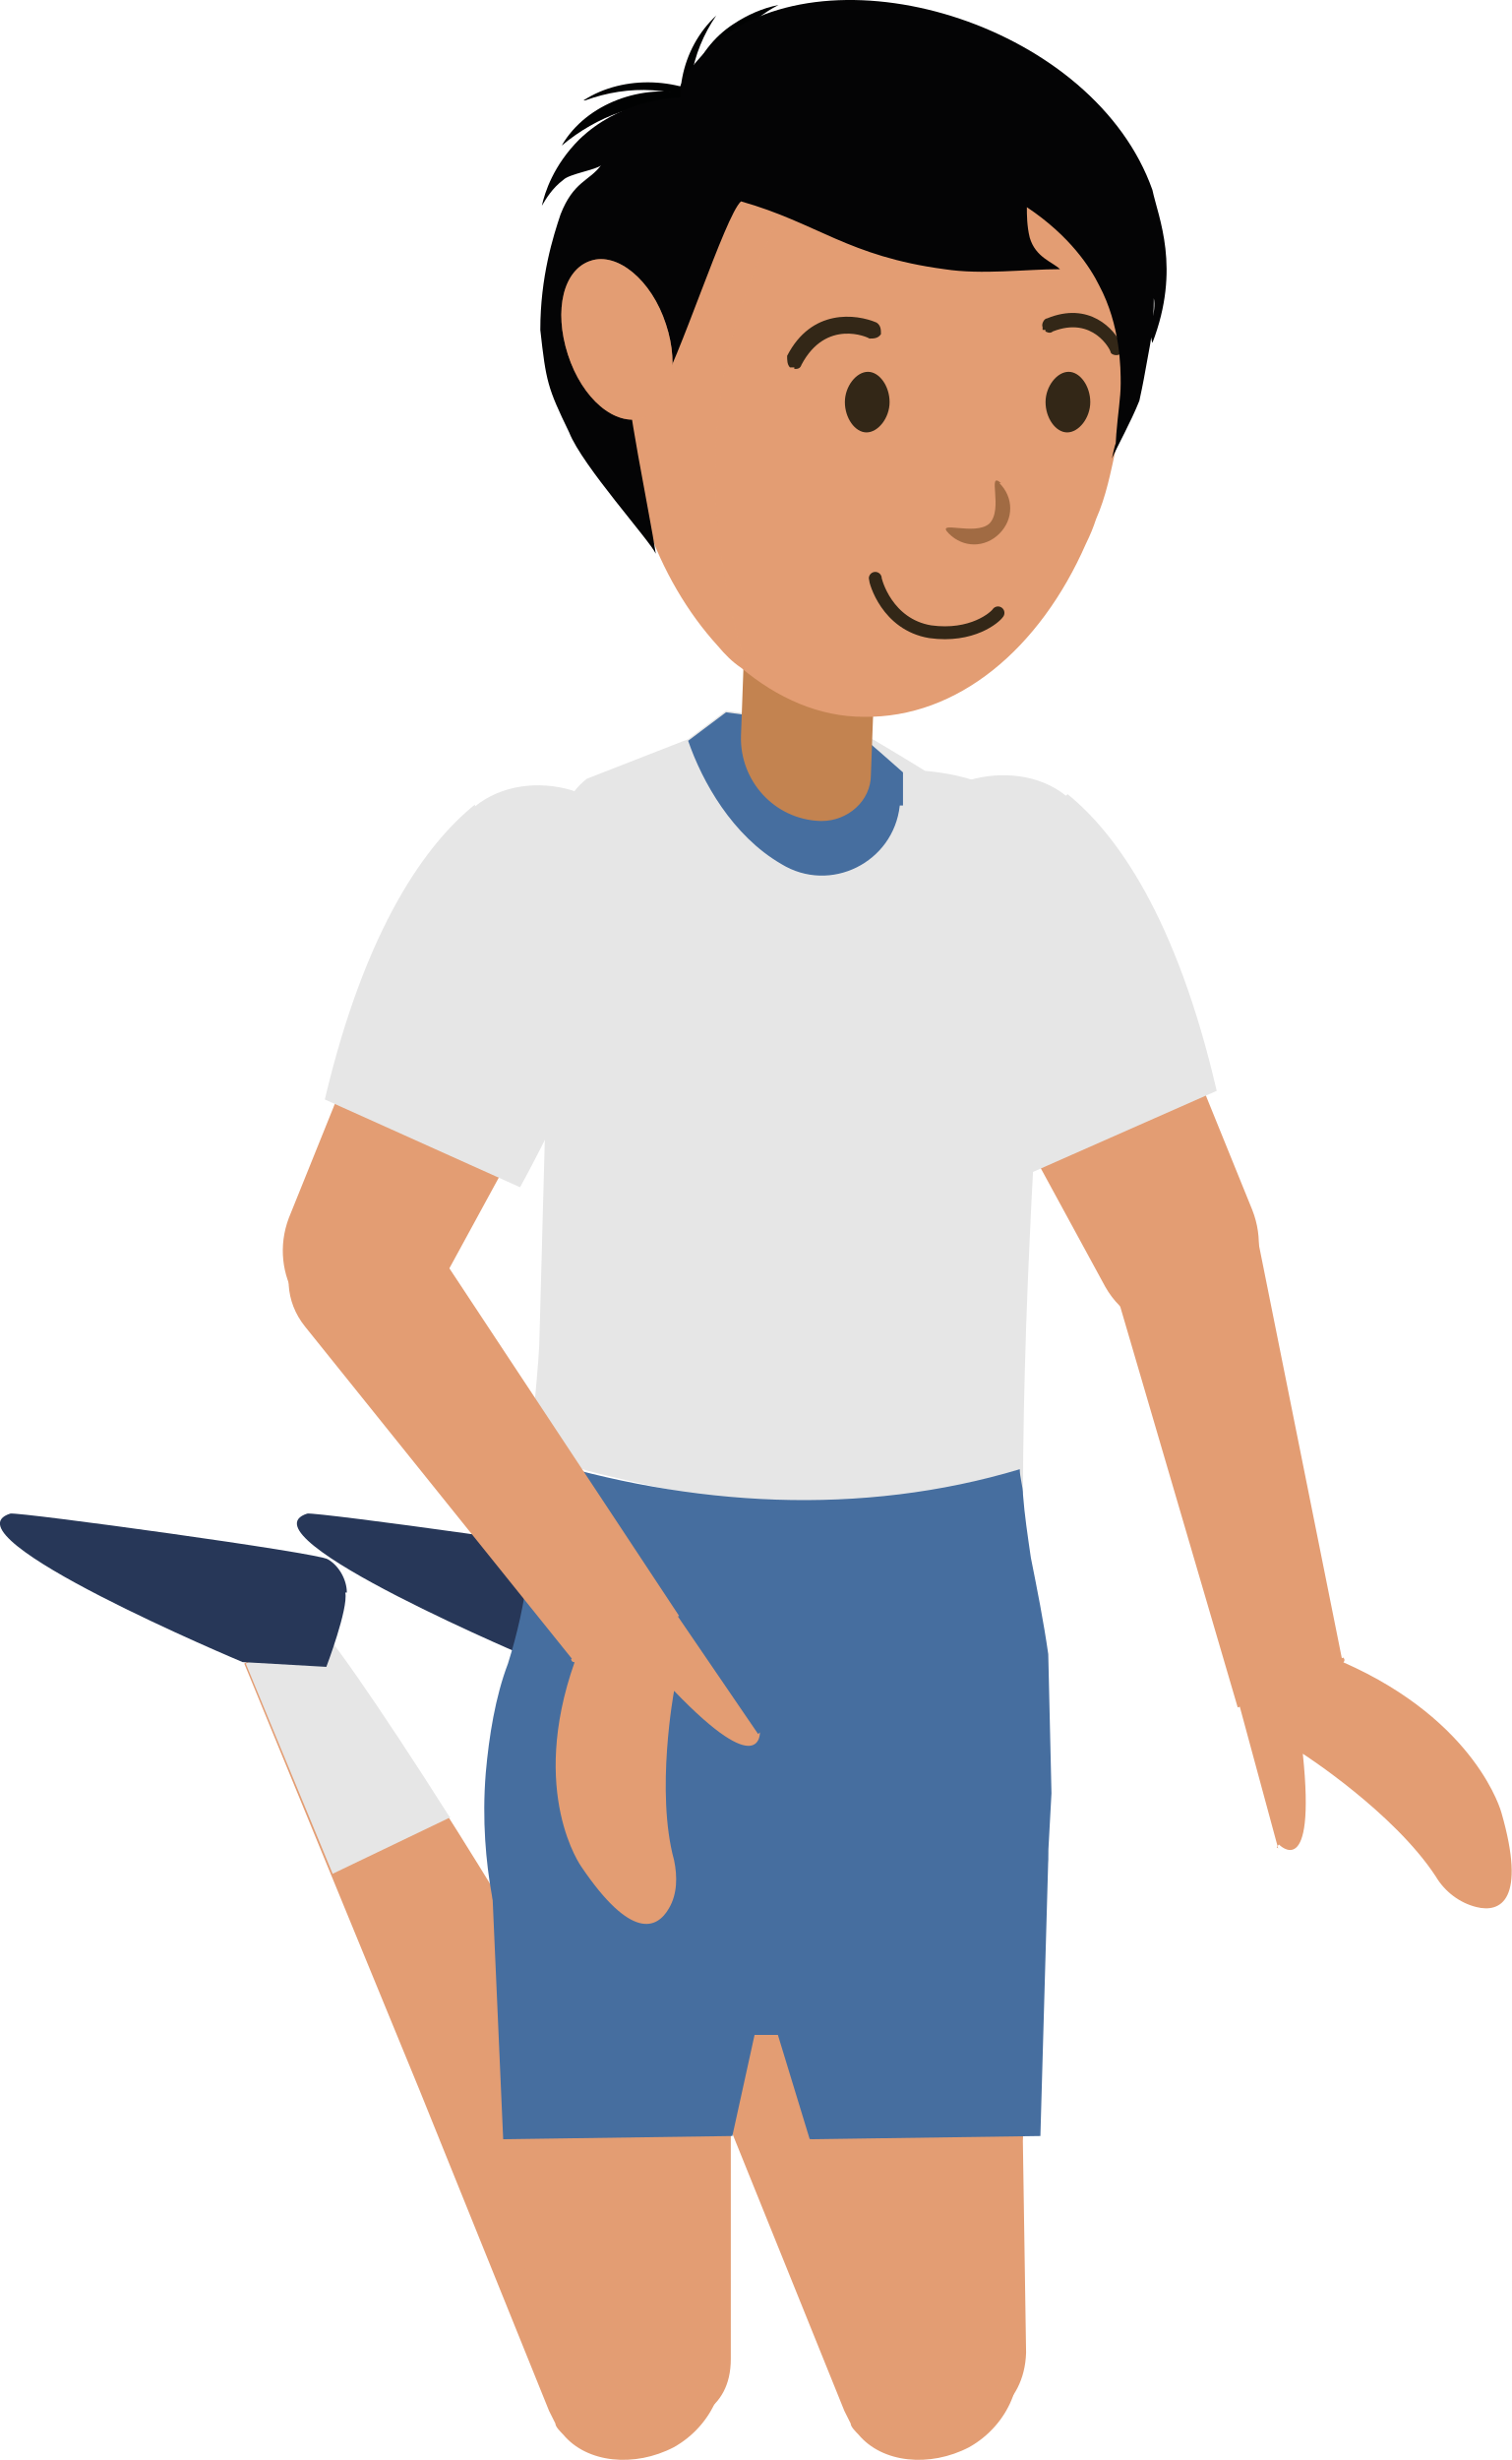
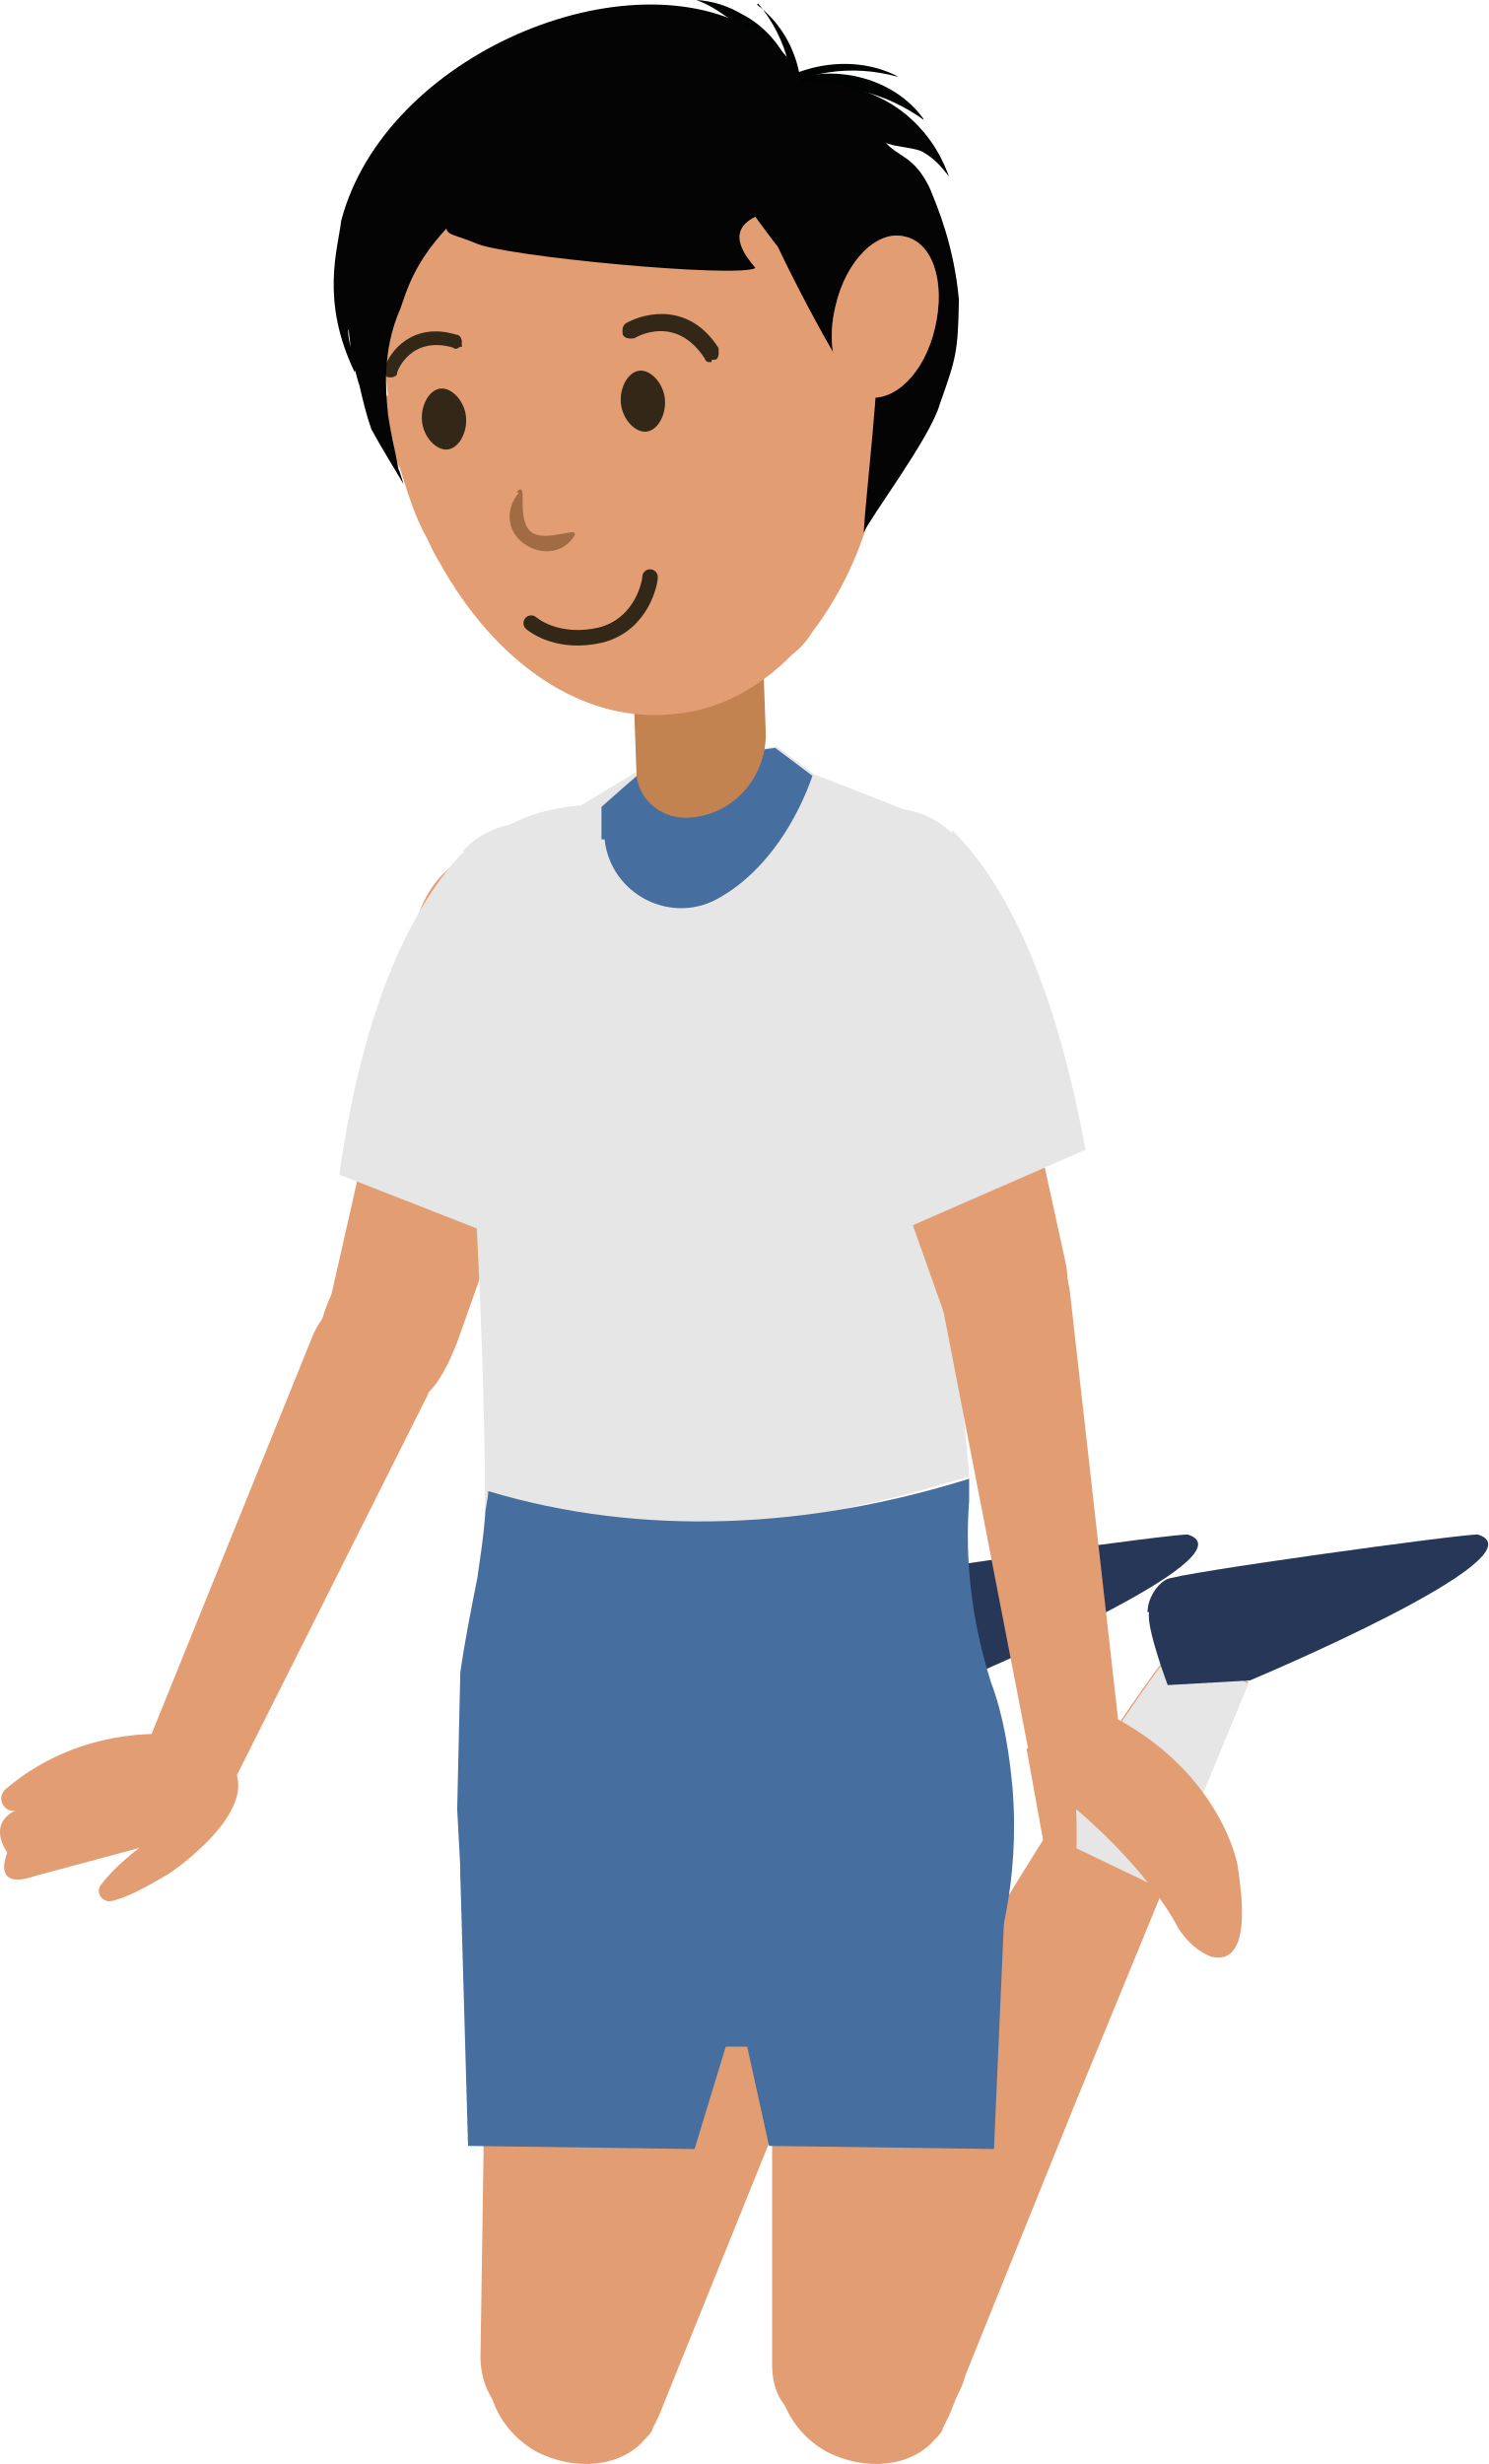
- <svg xmlns="http://www.w3.org/2000/svg" id="Layer_2" data-name="Layer 2" viewBox="0 0 117.29 190.81">
+ <svg xmlns="http://www.w3.org/2000/svg" id="Ebene_2" data-name="Ebene 2" viewBox="0 0 95.93 158.8">
  <defs>
    <style>
      .cls-1 {
-         fill: #c38350;
+         fill: #040405;
      }

      .cls-2 {
-         fill: #273758;
-       }
- 
-       .cls-3 {
-         fill: #e6e6e6;
-       }
- 
-       .cls-4 {
-         fill: #040405;
-       }
- 
-       .cls-5, .cls-6 {
-         isolation: isolate;
-         opacity: .5;
-       }
- 
-       .cls-5, .cls-7 {
-         fill: #e39d73;
-       }
- 
-       .cls-6 {
-         fill: #603914;
-       }
- 
-       .cls-8 {
-         fill: #332717;
-       }
- 
-       .cls-9 {
        fill: none;
        stroke: #332717;
        stroke-linecap: round;
        stroke-miterlimit: 10;
      }

-       .cls-10 {
+       .cls-3 {
        fill: #010202;
      }

+       .cls-4, .cls-5 {
+         fill: #e39d73;
+       }
+ 
+       .cls-6 {
+         fill: #332717;
+       }
+ 
+       .cls-7 {
+         fill: #603914;
+       }
+ 
+       .cls-7, .cls-5 {
+         isolation: isolate;
+         opacity: .5;
+       }
+ 
+       .cls-8 {
+         fill: #273758;
+       }
+ 
+       .cls-9 {
+         fill: #c38350;
+       }
+ 
+       .cls-10 {
+         fill: #466e9f;
+       }
+ 
      .cls-11 {
-         fill: #466e9f;
+         fill: #e6e6e6;
      }
    </style>
  </defs>
-   <g id="Ebene_1" data-name="Ebene 1">
-     <g id="turkish-boy-right-kneeling">
+   <g id="Ebene_1-2" data-name="Ebene 1">
+     <g id="turkish-boy-kneeling">
      <g>
-         <path class="cls-7" d="M66.62,155.63c-8.58-14.83-18.75-30.03-19.37-29.66l-5.39,3.06,13.6,33.09,10.05,24.88.49.98c0,.25.37.61.61.86,1.84,2.21,5.52,2.57,8.58.98,3.06-1.72,4.53-5.27,3.43-8.09-.37-.61-.49-1.47-.74-2.21-1.59-5.76-6.13-14.71-11.52-23.78h0v-.25h.25v.12h0Z" />
-         <path class="cls-3" d="M57.8,140.93c-5.52-8.7-10.05-15.2-10.42-14.95l-5.39,3.06,6.74,16.3,9.19-4.41h-.12Z" />
-         <path class="cls-2" d="M49.95,123.52c0-.98-.61-2.08-1.47-2.57-.61-.49-23.9-3.68-24.64-3.55-5.39,1.72,18.02,11.52,18.02,11.52l6.5.37s1.72-4.53,1.47-5.76h.12Z" />
-         <path class="cls-7" d="M71.77,188.85c4.29,0,7.72-2.21,7.84-6.37l-.25-16.42.98-21.45v-.25c0-5.27-4.29-9.68-9.68-9.93-5.39,0-10.05,4.17-10.05,9.56l1.96,22.31,1.35,15.2c.37,4.04,3.8,7.23,7.72,7.23h.25l-.12.12h0Z" />
-         <path class="cls-11" d="M62.95,165.93l17.77-.25.61-21.45h0c0-5.27-4.9-10.05-10.3-10.3-5.39,0-14.71,4.78-14.83,10.3l6.62,21.69h.12Z" />
+         <path class="cls-4" d="M41.57,130.1c7-12.1,15.3-24.5,15.8-24.2l4.4,2.5-11.1,27-8.2,20.3-.4.8c0,.2-.3.5-.5.7-1.5,1.8-4.5,2.1-7,.8-2.5-1.4-3.7-4.3-2.8-6.6.3-.5.4-1.2.6-1.8,1.3-4.7,5-12,9.4-19.4h0v-.2h-.2v.1Z" />
+         <path class="cls-11" d="M48.87,118.2c4.5-7.1,8.2-12.4,8.5-12.2l4.4,2.5-5.5,13.3-7.5-3.6h.1Z" />
+         <path class="cls-8" d="M55.27,103.9c0-.8.5-1.7,1.2-2.1.5-.4,19.5-3,20.1-2.9,4.4,1.4-14.7,9.4-14.7,9.4l-5.3.3s-1.4-3.7-1.2-4.7h-.1Z" />
+         <path class="cls-4" d="M37.37,157.2c-3.5,0-6.3-1.8-6.4-5.2l.2-13.4-.8-17.5v-.2c0-4.3,3.5-7.9,7.9-8.1,4.4,0,8.2,3.4,8.2,7.8l-1.6,18.2-1.1,12.4c-.3,3.3-3.1,5.9-6.3,5.9h-.2.1v.1Z" />
+         <path class="cls-10" d="M44.67,138.5l-14.5-.2-.5-17.5h0c0-4.3,4-8.2,8.4-8.4,4.4,0,12,3.9,12.1,8.4l-5.4,17.7h-.1Z" />
      </g>
      <g>
-         <path class="cls-7" d="M43.7,155.63c-8.58-14.83-18.75-30.03-19.36-29.66l-5.39,3.06,13.6,33.09,10.05,24.88.49.98c0,.25.37.61.61.86,1.84,2.21,5.52,2.57,8.58.98,3.06-1.72,4.53-5.27,3.43-8.09-.37-.61-.49-1.47-.74-2.21-1.59-5.76-6.13-14.71-11.52-23.78h0v-.25h.25v.12h0Z" />
-         <path class="cls-3" d="M34.88,140.93c-5.52-8.7-10.05-15.2-10.42-14.95l-5.39,3.06,6.74,16.3,9.19-4.41h-.12Z" />
-         <path class="cls-2" d="M26.91,123.52c0-.98-.61-2.08-1.47-2.57-.61-.49-23.9-3.68-24.64-3.55-5.39,1.72,18.02,11.52,18.02,11.52l6.5.37s1.72-4.53,1.47-5.76h.12Z" />
-         <path class="cls-7" d="M49.22,188.36c4.29,0,7.48-1.35,7.48-5.39v-17.28l.98-21.45v-.25c0-5.27-4.29-9.68-9.68-9.93-5.39,0-10.05,4.17-10.05,9.56l1.96,22.31,1.35,16.79c.37,4.04,3.68,5.76,7.72,5.76h.25v-.12Z" />
-         <path class="cls-11" d="M39.05,165.93l17.77-.25,4.04-18.38-.49-3.8c0-5.27-6.86-9.19-12.26-9.44-5.39,0-10.05,4.17-10.05,9.56l.98,22.31h0Z" />
+         <path class="cls-4" d="M60.27,130.1c7-12.1,15.3-24.5,15.8-24.2l4.4,2.5-11.1,27-8.2,20.3-.4.8c0,.2-.3.5-.5.7-1.5,1.8-4.5,2.1-7,.8-2.5-1.4-3.7-4.3-2.8-6.6.3-.5.4-1.2.6-1.8,1.3-4.7,5-12,9.4-19.4h0v-.2h-.2v.1Z" />
+         <path class="cls-11" d="M67.57,118.2c4.5-7.1,8.2-12.4,8.5-12.2l4.4,2.5-5.5,13.3-7.5-3.6h.1Z" />
+         <path class="cls-8" d="M73.97,103.9c0-.8.5-1.7,1.2-2.1.5-.4,19.5-3,20.1-2.9,4.4,1.4-14.7,9.4-14.7,9.4l-5.3.3s-1.4-3.7-1.2-4.7h-.1Z" />
+         <path class="cls-4" d="M55.87,156.8c-3.5,0-6.1-1.1-6.1-4.4v-14.1l-.8-17.5v-.2c0-4.3,3.5-7.9,7.9-8.1,4.4,0,8.2,3.4,8.2,7.8l-1.6,18.2-1.1,13.7c-.3,3.3-3,4.7-6.3,4.7h-.2v-.1Z" />
+         <path class="cls-10" d="M64.07,138.5l-14.5-.2-3.3-15,.4-3.1c0-4.3,5.6-7.5,10-7.7,4.4,0,8.2,3.4,8.2,7.8l-.8,18.2h0Z" />
      </g>
-       <path class="cls-3" d="M79.37,116.29c0-8.95.37-17.89.86-26.96l.61-10.05c.37-6.86,4.41-18.26-9.07-19.49-2.57-1.59-5.52-3.31-5.52-3.31l-9.93-1.35-2.94,2.21-7.84,3.06c-2.94,2.21-3.06,7.72-2.82,11.4l-.86,31.74c0,1.96-.61,7.23-.74,9.31.37,0,2.57.74,5.39,1.47,11.64,2.82,21.2,4.17,32.48,1.84h.37v.12h0Z" />
-       <path class="cls-11" d="M81.58,139.09l-.25-10.79c-.37-2.57-.86-5.03-1.35-7.48-.25-1.72-.49-3.31-.61-4.9,0-.61-.25-1.35-.25-1.96-12.26,3.68-25.49,2.94-37.99-.98v1.72c.37,4.9-.25,9.68-1.72,14.34-.98,2.57-1.47,5.64-1.72,8.46-.61,7.48,1.35,13.11,1.35,13.11h0l18.26,7.23h5.27l18.38-7.23" />
-       <g id="arm511">
-         <path class="cls-7" d="M28.87,93.35h0c1.86.12,3.32,1.12,4.39,2.6l19.43,29.39-7.99,3.73-21.03-26.17c-3.2-3.97,0-9.92,5.2-9.55h.01Z" />
-         <path class="cls-7" d="M58.82,134.5l-6.52-9.55-7.99,3.73s0,.25.27.25c-3.59,10.17.53,15.87.53,15.87,3.86,5.7,5.86,4.84,6.79,3.22.66-1.12.66-2.48.4-3.73-1.46-5.33,0-13.14,0-13.14,6.79,7.07,6.66,3.22,6.66,3.22h0l-.13.12h0Z" />
-         <path class="cls-7" d="M27.97,103.67h0c-4.3-.17-7.21-4.83-5.56-9.2l10.83-26.85c1.65-4.24,6.09-6.41,10.09-4.87h0c4.74,1.88,6.72,7.67,4.23,12.33l-13.84,25.4c-1.13,2.13-3.41,3.47-5.74,3.32h0v-.12h-.01Z" />
-         <path class="cls-3" d="M36.82,62.43c-3.68,2.98-8.42,9.33-11.62,22.85l15.15,6.81s10.34-18.62,9.05-25.8c-.96-4.99-8.41-7.11-12.55-3.74h0v-.12h-.02Z" />
+       <g>
+         <path class="cls-4" d="M27.77,85.9h0c.4,1.4.3,2.9-.3,4.2l-13,25.9-4.8-4,10.4-25.7c1.5-4,6.5-4.1,7.7-.4h0Z" />
+         <path class="cls-4" d="M26.07,90.4h0c-3.1.2-7.4-1.1-4.7-7l5.3-23.4c.8-3.7,3.7-5.9,6.6-5h0c3.4,1,5.3,5.7,3.9,9.8l-7.7,21.7c-.7,1.8-1.7,3.8-3.3,4h-.2l.1-.1Z" />
+         <path class="cls-11" d="M29.77,55c-2.7,2.9-6.2,8.7-7.9,20.7l12,4.7,1.2-4.7c3.1-7.2,5.6-14,4.7-18.5-1-4.3-6.9-5.6-9.9-2.4h0v.2h-.1Z" />
+         <path class="cls-4" d="M11.37,111.8c-2.1-.2-6.9,0-11,3.5-.6.5-.2,1.5.6,1.4h0s-1.8.7-.5,2.7c0,0-1.1,2.5,1.8,1.5l6.7-1.8s-1.6,1.2-2.4,2.3c-.5.5,0,1.3.7,1.1.8-.2,1.9-.7,3.7-1.8,0,0,7.9-5.3,2.5-8.2-.8-.5-1.4-.5-2.3-.5h0v-.2h.2Z" />
      </g>
-       <g id="arm521">
-         <path class="cls-7" d="M86.52,92.1h0c-1.15,1.43-1.36,3.21-.81,5.14l10.32,35.2,8.22-3.11-6.85-34.13c-1.04-5.25-7.81-7.19-10.97-2.99l.09-.1h0Z" />
-         <path class="cls-7" d="M99.16,143.34l-3.16-11.66,8.22-3.11s.2.18.01.37c10.39,4.58,12.26,11.66,12.26,11.66,1.95,6.79-.06,7.79-1.94,7.32-1.31-.32-2.46-1.2-3.16-2.38-3.26-4.98-10.31-9.51-10.31-9.51,1.05,10.06-1.85,7.04-1.85,7.04l-.18.2.1.09h.01Z" />
-         <path class="cls-7" d="M91.6,103.1h0c4.44-.23,7.28-4.87,5.56-9.25l-10.97-27.03c-1.59-4.27-6.13-6.5-10.15-4.88h0c-4.77,1.81-6.7,7.72-4.15,12.4l13.87,25.48c1.23,2.16,3.37,3.38,5.82,3.28h.01Z" />
-         <path class="cls-3" d="M82.83,61.6c3.75,3.04,8.42,9.45,11.57,23.01l-15.25,6.73s-10.45-18.78-9.07-25.81c.89-4.98,8.52-7.12,12.62-3.81h0l.13-.11h-.01Z" />
+       <path class="cls-11" d="M31.27,98c0-7.3-.3-14.6-.7-22l-.5-8.2c-.3-5.6-3.6-14.9,7.4-15.9,2.1-1.3,4.5-2.7,4.5-2.7l8.1-1.1,2.4,1.8,6.4,2.5c2.4,1.8,2.5,6.3,2.3,9.3l.7,25.9c0,1.6.5,5.9.6,7.6-.3,0-2.1.6-4.4,1.2-9.5,2.3-17.3,3.4-26.5,1.5h-.3v.1Z" />
+       <path class="cls-10" d="M29.47,116.6l.2-8.8c.3-2.1.7-4.1,1.1-6.1.2-1.4.4-2.7.5-4,0-.5.2-1.1.2-1.6,10,3,20.8,2.4,31-.8v1.4c-.3,4,.2,7.9,1.4,11.7.8,2.1,1.2,4.6,1.4,6.9.5,6.1-1.1,10.7-1.1,10.7h0l-14.9,5.9h-4.3l-15-5.9" />
+       <g>
+         <path class="cls-4" d="M61.67,80.8h0c-.8,1.1-1.1,2.7-.8,4l5.5,28.4,5.7-2.4-3.1-27.5c-.5-4.2-5-5.7-7.2-2.4h-.2.1v-.1Z" />
+         <path class="cls-4" d="M64.07,88.3h0c3,.3,5.4-3.3,4.6-7l-5.1-23.3c-.7-3.7-3.6-5.9-6.6-5.1h0c-3.4,1-5.3,5.6-3.9,9.8l7.7,21.7c.7,1.9,1.8,3.9,3.4,4h-.2.1v-.1Z" />
+         <path class="cls-11" d="M61.47,53.6c2.8,2.8,6.3,8.5,8.5,20.5l-11.9,5.2-1.4-4.7c-3.4-7.1-6-13.7-5.1-18.2.8-4.2,6.6-5.8,9.8-2.7h0v-.2h0l.1.1Z" />
+         <path class="cls-4" d="M67.87,122.1l-1.7-9.4,5.7-2.4v.4c6.9,3.7,7.9,9.5,7.9,9.5.9,5.6-.5,6.2-1.7,5.9-.8-.3-1.5-.9-2.1-1.8-2.1-4-6.6-7.7-6.6-7.7.3,8.1-1.6,5.7-1.6,5.7h0v-.2h.1Z" />
      </g>
-       <path class="cls-11" d="M69.81,62.49c-.49,4.41-5.39,6.86-9.19,4.53-3.8-2.21-6.13-6.37-7.23-9.56l2.94-2.21,9.93,1.35s1.59,1.35,3.8,3.31v2.57h-.25Z" />
+       <path class="cls-10" d="M38.97,54.1c.4,3.6,4.4,5.6,7.5,3.7,3.1-1.8,5-5.2,5.9-7.8l-2.4-1.8-8.1,1.1s-1.3,1.1-3.1,2.7v2.1h.2Z" />
      <g>
-         <path class="cls-1" d="M63.65,63.68h0c-3.58-.11-6.27-3.14-6.16-6.61l.45-12.43,10.19.34-.56,15.12c0,2.02-1.79,3.58-3.81,3.58h-.11Z" />
-         <path class="cls-7" d="M87.17,28.84c0,1.23,0,2.46-.22,3.58,0,.78-.11,1.57-.34,2.24-.45,2.02-.78,3.81-1.57,5.6-.22.67-.45,1.23-.78,1.9-3.58,8.18-9.97,13.55-17.25,13.44-3.47,0-6.72-1.46-9.52-3.81-.67-.45-1.23-1.01-1.79-1.68-4.7-5.15-7.73-13.1-7.39-22.18.45-15.01,9.3-26.88,20.05-26.66,1.57,0,3.14.34,4.59.9,8.4,3.14,14.45,14,14.11,26.77h.11v-.11Z" />
+         <path class="cls-9" d="M44.24,52.7h0c3-.07,5.19-2.63,5.12-5.48l-.37-10.31-8.41.29.44,12.5c0,1.68,1.46,3,3.14,3h.07Z" />
        <g>
-           <path class="cls-8" d="M61.63,28.62c.22,0,.45,0,.56-.34,1.9-3.58,5.15-2.13,5.26-2.02.34,0,.67,0,.9-.34,0-.34,0-.67-.34-.9-1.57-.67-5.04-1.12-6.94,2.58,0,.34,0,.67.22.9h.34v.11Z" />
-           <path class="cls-8" d="M81.12,25.71s.34.22.56,0c3.14-1.23,4.48,1.46,4.48,1.57,0,.22.45.34.67.22.22,0,.34-.45.22-.67-.56-1.34-2.58-3.47-5.82-2.13-.22,0-.45.45-.34.67v.22h.22v.11Z" />
-           <path class="cls-8" d="M65.55,31.19c0,1.23.78,2.35,1.68,2.35s1.79-1.12,1.79-2.35-.78-2.35-1.68-2.35-1.79,1.12-1.79,2.35Z" />
-           <path class="cls-8" d="M81.12,31.19c0,1.23.78,2.35,1.68,2.35s1.79-1.12,1.79-2.35-.78-2.35-1.68-2.35-1.79,1.12-1.79,2.35Z" />
-           <path class="cls-9" d="M67.91,44.86c0,.22.9,3.58,4.26,4.14,3.25.45,5.04-1.12,5.26-1.46" />
-           <path class="cls-6" d="M77.54,37.47c1.12,1.12,1.12,2.8,0,3.92s-2.8,1.12-3.92,0,2.02.22,3.14-.78c1.12-1.12-.22-4.14.9-3.14h-.11Z" />
-         </g>
-         <path class="cls-5" d="M57.94,51.69h-.22c-.67-.45-1.23-1.01-1.79-1.68-4.7-5.15-7.73-13.1-7.39-22.07.45-15.01,9.3-26.88,20.05-26.66,1.57,0,3.14.34,4.59.9-8.51,6.27-23.63,23.19-15.23,49.62h0s0-.04,0-.11h0Z" />
-         <g>
+           <path class="cls-4" d="M24.85,25.44c.09,1.02.18,2.04.49,2.97.06.66.19,1.3.45,1.79.51,1.64.94,3.07,1.72,4.47.27.56.46.99.8,1.54,3.59,6.5,9.24,10.48,15.19,9.8,2.84-.25,5.43-1.66,7.58-3.84.55-.42.95-.89,1.33-1.51,3.48-4.57,5.44-11.35,4.48-18.83C55.42,9.48,47.26.37,38.39,1.32c-1.31.12-2.6.53-3.72,1.07-6.68,3.24-10.9,12.65-9.67,23.11h-.15s0-.06,0-.06Z" />
+           <path class="cls-6" d="M45.87,23.33c-.22.02-.36.03-.46-.25-1.87-2.84-4.38-1.37-4.52-1.28-.29.03-.58.05-.75-.23-.03-.29-.05-.58.23-.75,1.26-.7,4.07-1.32,5.94,1.6.03.29.05.58-.15.75l-.29.03v.15h.01,0Z" />
+           <path class="cls-6" d="M29.64,22.36s-.27.24-.44.04c-2.71-.78-3.61,1.5-3.6,1.64.02.22-.34.32-.56.27-.22.02-.32-.34-.27-.56.34-1.13,1.86-3.03,4.65-2.18.22-.02.4.33.34.56l.02.22-.22.02h.07Z" />
+           <path class="cls-6" d="M42.86,25.73c.09,1.02-.48,2.03-1.21,2.09s-1.54-.82-1.63-1.84.48-2.03,1.21-2.09,1.54.82,1.63,1.84Z" />
+           <path class="cls-6" d="M30.04,26.88c.09,1.02-.48,2.03-1.21,2.09s-1.54-.82-1.63-1.84.48-2.03,1.21-2.09,1.54.82,1.63,1.84Z" />
+           <path class="cls-2" d="M41.9,37.19c.02.22-.46,3.05-3.19,3.74-2.66.61-4.24-.57-4.47-.77" />
+           <path class="cls-7" d="M33.42,31.79c-.86,1.03-.74,2.42.29,3.2s2.42.74,3.2-.29-1.66.37-2.68-.42c-1.03-.86-.09-3.44-.96-2.56h.15s0,.06,0,.06Z" />
+           <path class="cls-5" d="M50.64,42.14l.22-.02c.55-.42.95-.89,1.33-1.51,3.48-4.57,5.44-11.35,4.48-18.76C55.2,9.5,47.05.39,38.17,1.34c-1.31.12-2.6.53-3.72,1.07,7.46,4.54,21.24,17.4,16.27,39.8h0v-.07s-.08,0-.08,0Z" />
          <g>
-             <path class="cls-10" d="M53.57,11.59c-1.34-3.47.22-7.73,3.36-9.74,1.01-.67,2.24-1.23,3.47-1.46-1.12.56-2.02,1.34-2.91,2.13-2.69,2.35-3.92,5.71-3.92,9.07h0Z" />
-             <path class="cls-10" d="M43.6,11.26c1.9-3.25,6.27-4.82,9.97-3.92,1.23.34,2.35.78,3.36,1.57-1.12-.34-2.35-.67-3.58-.78-3.58-.45-7.06.9-9.74,3.14h0Z" />
-             <path class="cls-10" d="M55.59,1.18c-2.02,2.91-2.69,6.61-1.46,9.86.34,1.12.9,2.13,1.57,3.14-.9-.78-1.57-1.79-2.13-2.91-1.57-3.25-.78-7.5,2.02-10.08h0Z" />
-             <path class="cls-10" d="M45.28,7.78c3.14-2.02,7.62-1.79,10.64.34,1.01.67,1.9,1.57,2.58,2.58-.9-.9-1.79-1.57-2.8-2.13-3.14-1.9-6.94-2.02-10.3-.78,0,0-.11,0-.11,0Z" />
-             <path class="cls-4" d="M52.79,7.56c-.9,0-4.82.34-7.84,3.25-2.02,2.02-2.69,4.14-2.91,5.15.34-.56.78-1.34,1.68-2.02.45-.45,2.58-.78,2.91-1.12-.9,1.23-2.13,1.23-3.14,3.81-.56,1.68-1.57,4.82-1.57,8.96.45,4.03.56,4.48,2.24,7.95,1.01,2.58,6.27,8.4,6.72,9.41-.45-3.02-2.46-12.54-2.24-14.34,2.02-5.6,2.02,2.8,2.35,2.02,1.68-2.58,5.26-13.89,6.5-15.01,5.94,1.68,8.29,4.26,15.79,5.26,2.91.45,6.27,0,8.96,0-.56-.56-1.9-.9-2.35-2.46-.22-.9-.22-1.79-.22-2.35,3.36,2.24,4.93,4.7,5.6,6.05,1.68,3.14,1.68,6.5,1.68,7.62s-.22,2.35-.34,3.92.11-.22-.34,1.9c.45-1.01,1.46-2.8,2.13-4.48.34-1.57.34-1.68.67-3.47.22-1.12.45-2.46.45-4.48.22,1.01-.45,2.58-.11,3.47,2.24-5.82.45-9.74,0-11.87-4.48-12.66-24.19-18.82-33.49-11.76-1.57,1.23-2.69,2.69-3.14,3.7h0v.78h0v.11Z" />
-           </g>
-           <g>
-             <path class="cls-7" d="M51.67,25.15c1.12,3.36.34,6.61-1.79,7.28s-4.7-1.46-5.82-4.93-.34-6.61,1.79-7.28c2.02-.67,4.7,1.46,5.82,4.93Z" />
-             <path class="cls-5" d="M51.67,25.15c1.12,3.36.34,6.61-1.79,7.28s-4.7-1.46-5.82-4.93-.34-6.61,1.79-7.28c2.02-.67,4.7,1.46,5.82,4.93Z" />
+             <g>
+               <path class="cls-3" d="M51.31,8.67c.84-2.94-.79-6.39-3.49-7.76-.85-.51-1.91-.86-2.94-.91.99.35,1.77.94,2.56,1.53,2.36,1.77,3.63,4.45,3.88,7.21h0v-.07Z" />
+               <path class="cls-3" d="M59.51,7.64c-1.84-2.55-5.53-3.54-8.52-2.47-.99.38-1.91.83-2.65,1.56.92-.38,1.91-.76,2.93-.92,2.95-.63,5.89.21,8.25,1.9h0v-.07Z" />
+               <path class="cls-3" d="M48.87.23c1.89,2.25,2.67,5.27,1.9,8.05-.21.97-.57,1.81-1.08,2.74.67-.72,1.18-1.57,1.53-2.56,1.07-2.81.1-6.25-2.42-8.15h0l.07-.08Z" />
+               <path class="cls-3" d="M57.88,4.93c-2.77-1.44-6.39-.89-8.79,1.08-.75.65-1.48,1.45-1.92,2.3.66-.79,1.34-1.44,2.17-1.96,2.48-1.84,5.6-2.19,8.46-1.42h.07s0,0,0,0Z" />
+               <path class="cls-1" d="M51.67,5.26c.73-.07,4.03-.07,6.72,2.11,1.83,1.52,2.49,3.23,2.78,4.01-.33-.41-.75-1.03-1.61-1.54-.4-.33-2.16-.39-2.48-.66.82.95,1.84.86,2.83,2.9.56,1.34,1.59,3.82,1.9,7.24-.06,3.38-.18,3.76-1.23,6.72-.61,2.18-4.55,7.38-4.91,8.3.14-2.51,1.11-10.52.83-11.97-2.09-4.51-1.47,2.48-1.82,1.85-1.5-1.99-6.32-11.55-5.09-10.04,1.1,2.4,1.36,2.89-.9-.21-2.04.99-.49,2.69,0,3.3-1.04.68-16.29-.74-18.06-1.61-1.14-.48-1.81-.5-1.85-.94-2.14,2.32-2.57,4.05-2.98,5.19-1.22,2.75-.9,5.51-.82,6.46s.32,1.88.59,3.25-.09-.21.44,1.58c-.44-.77-1.37-2.23-2.08-3.56-.3-.85-.53-1.79-.76-2.79-.3-.93-.55-2.01-.7-3.68-.15.82.55,2.08.4,2.83-2.25-4.64-1.08-7.98-.88-9.76C24.79,3.49,40.57-3.06,48.81,2.07c1.4.9,2.38,1.99,2.82,2.83h0l.03.29h0v.07Z" />
+             </g>
+             <g>
+               <path class="cls-4" d="M53.85,19.75c-.7,2.85.2,5.49,1.99,5.84s3.76-1.51,4.44-4.51-.2-5.49-1.99-5.84c-1.73-.43-3.76,1.51-4.44,4.51Z" />
+               <path class="cls-5" d="M53.85,19.75c-.7,2.85.2,5.49,1.99,5.84s3.76-1.51,4.44-4.51-.2-5.49-1.99-5.84c-1.73-.43-3.76,1.51-4.44,4.51Z" />
+             </g>
          </g>
        </g>
      </g>
    </g>
  </g>
</svg>
